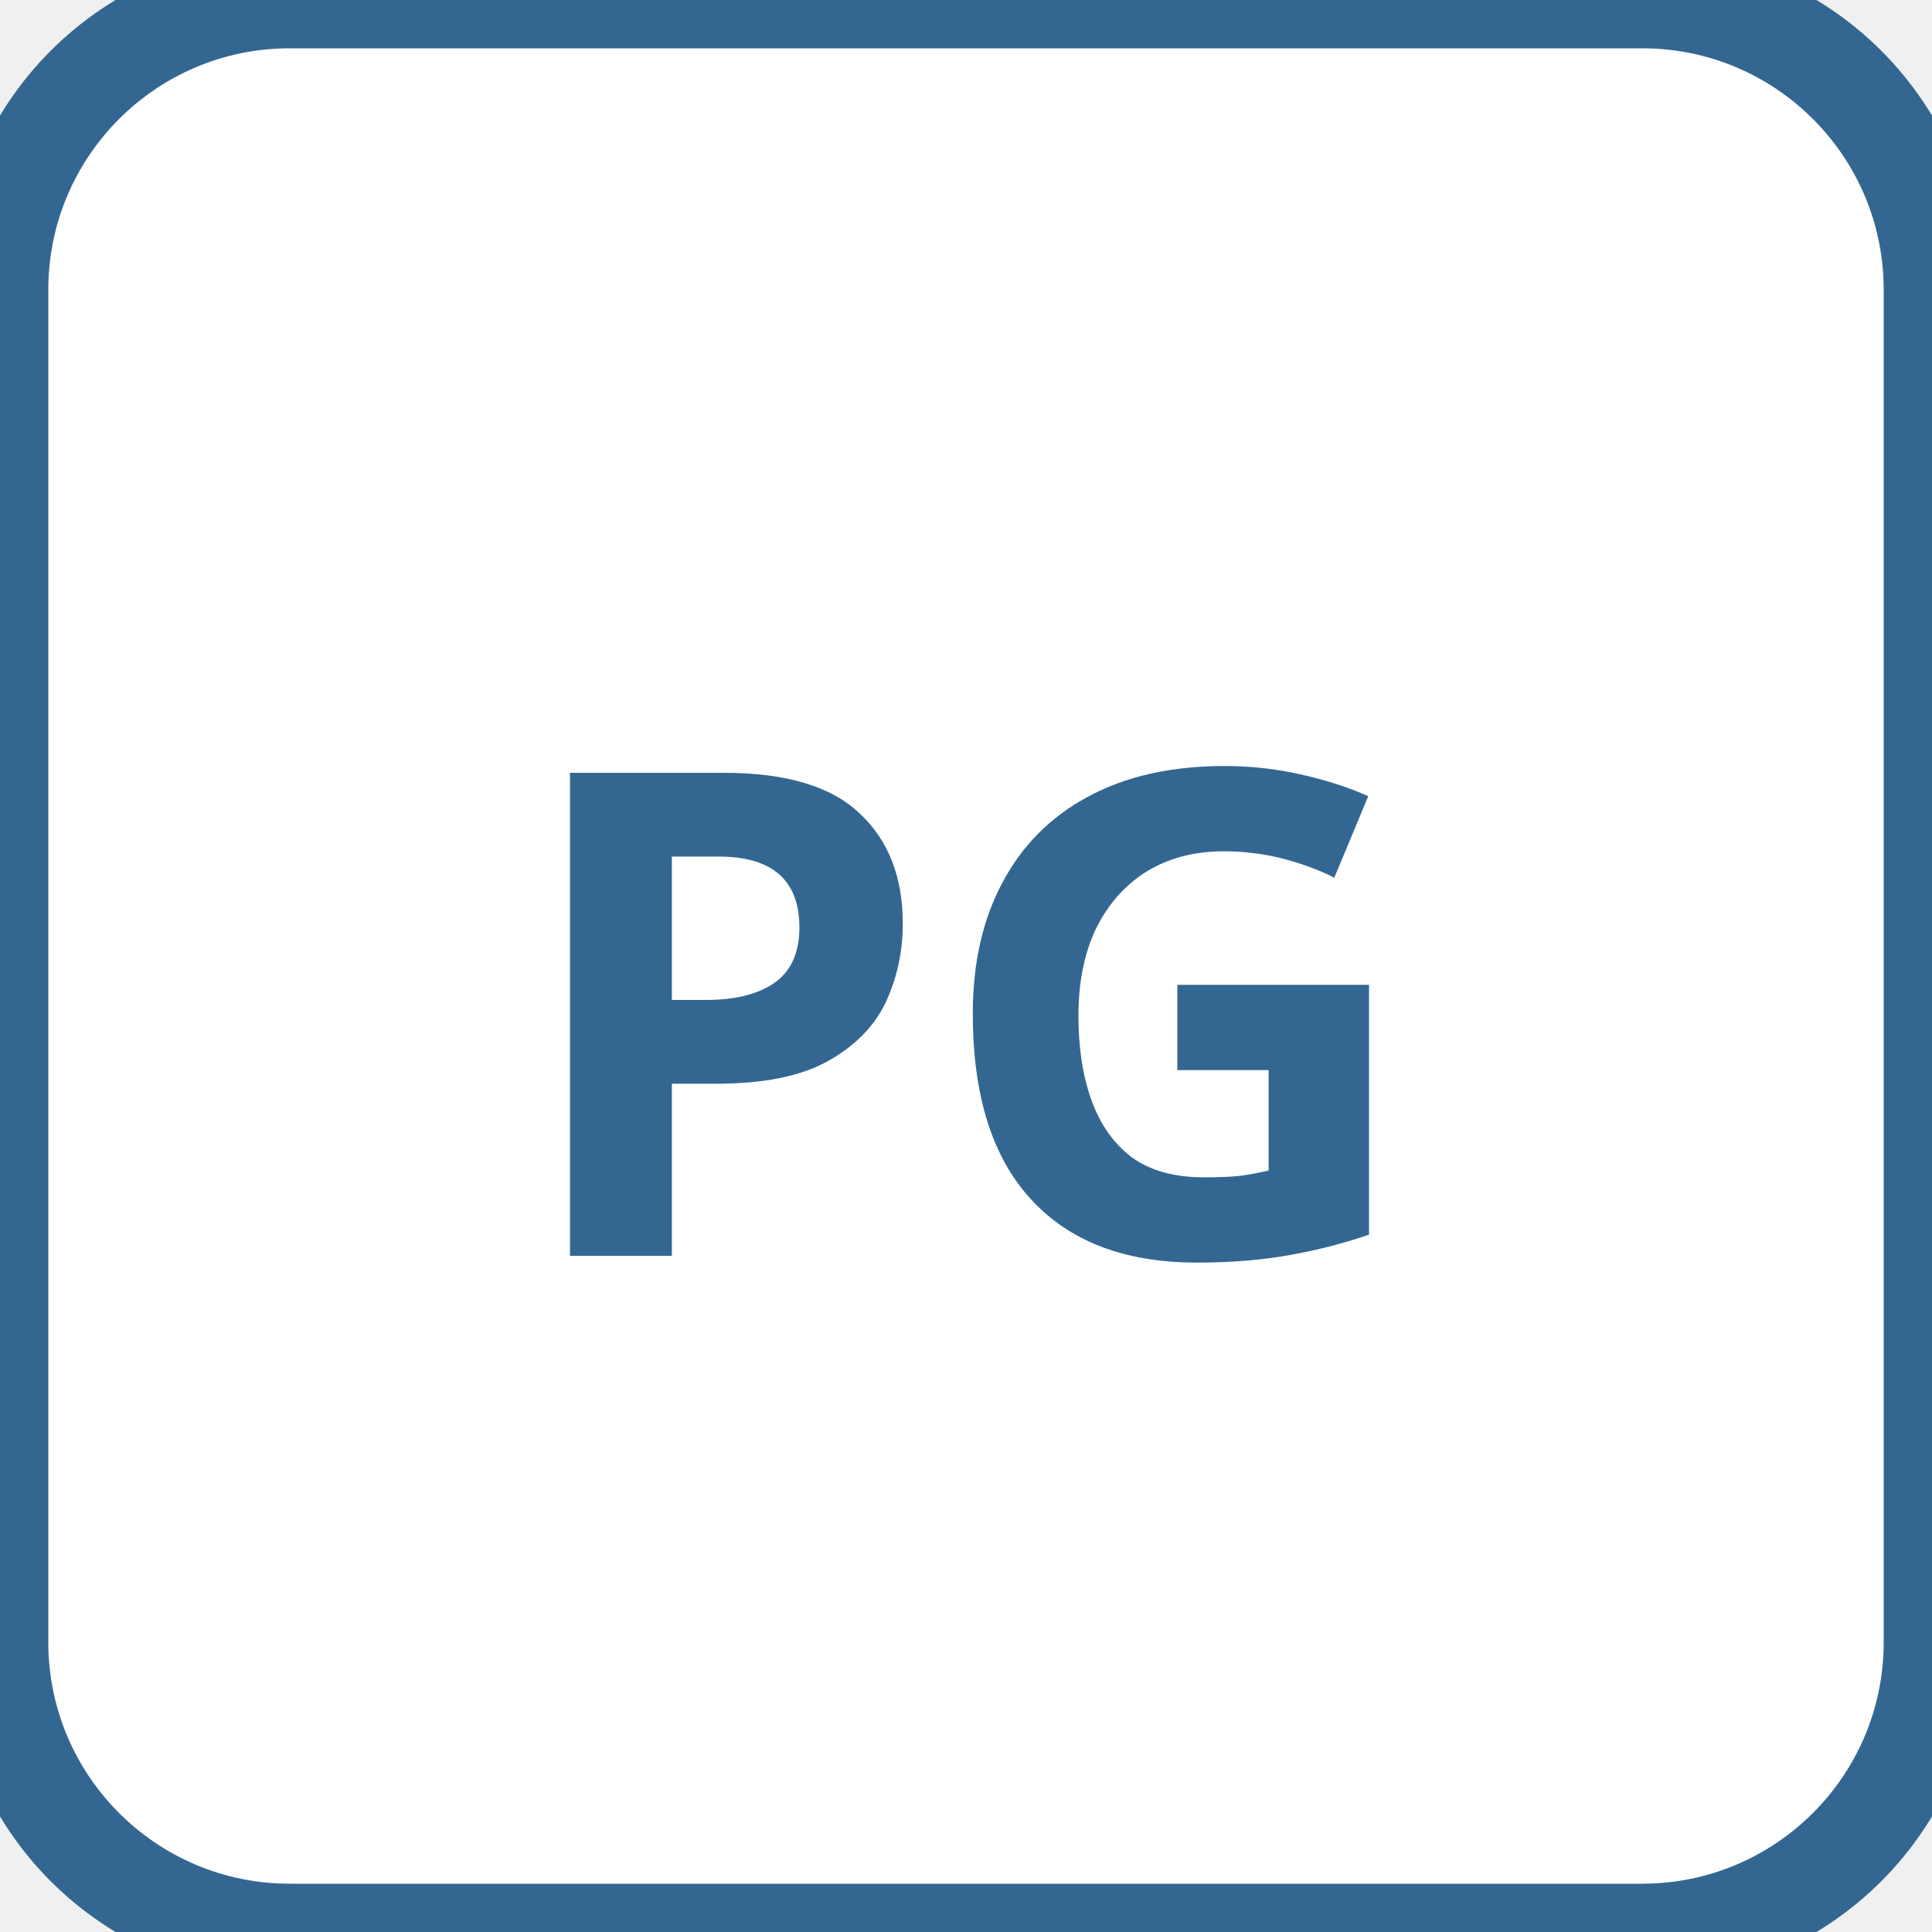
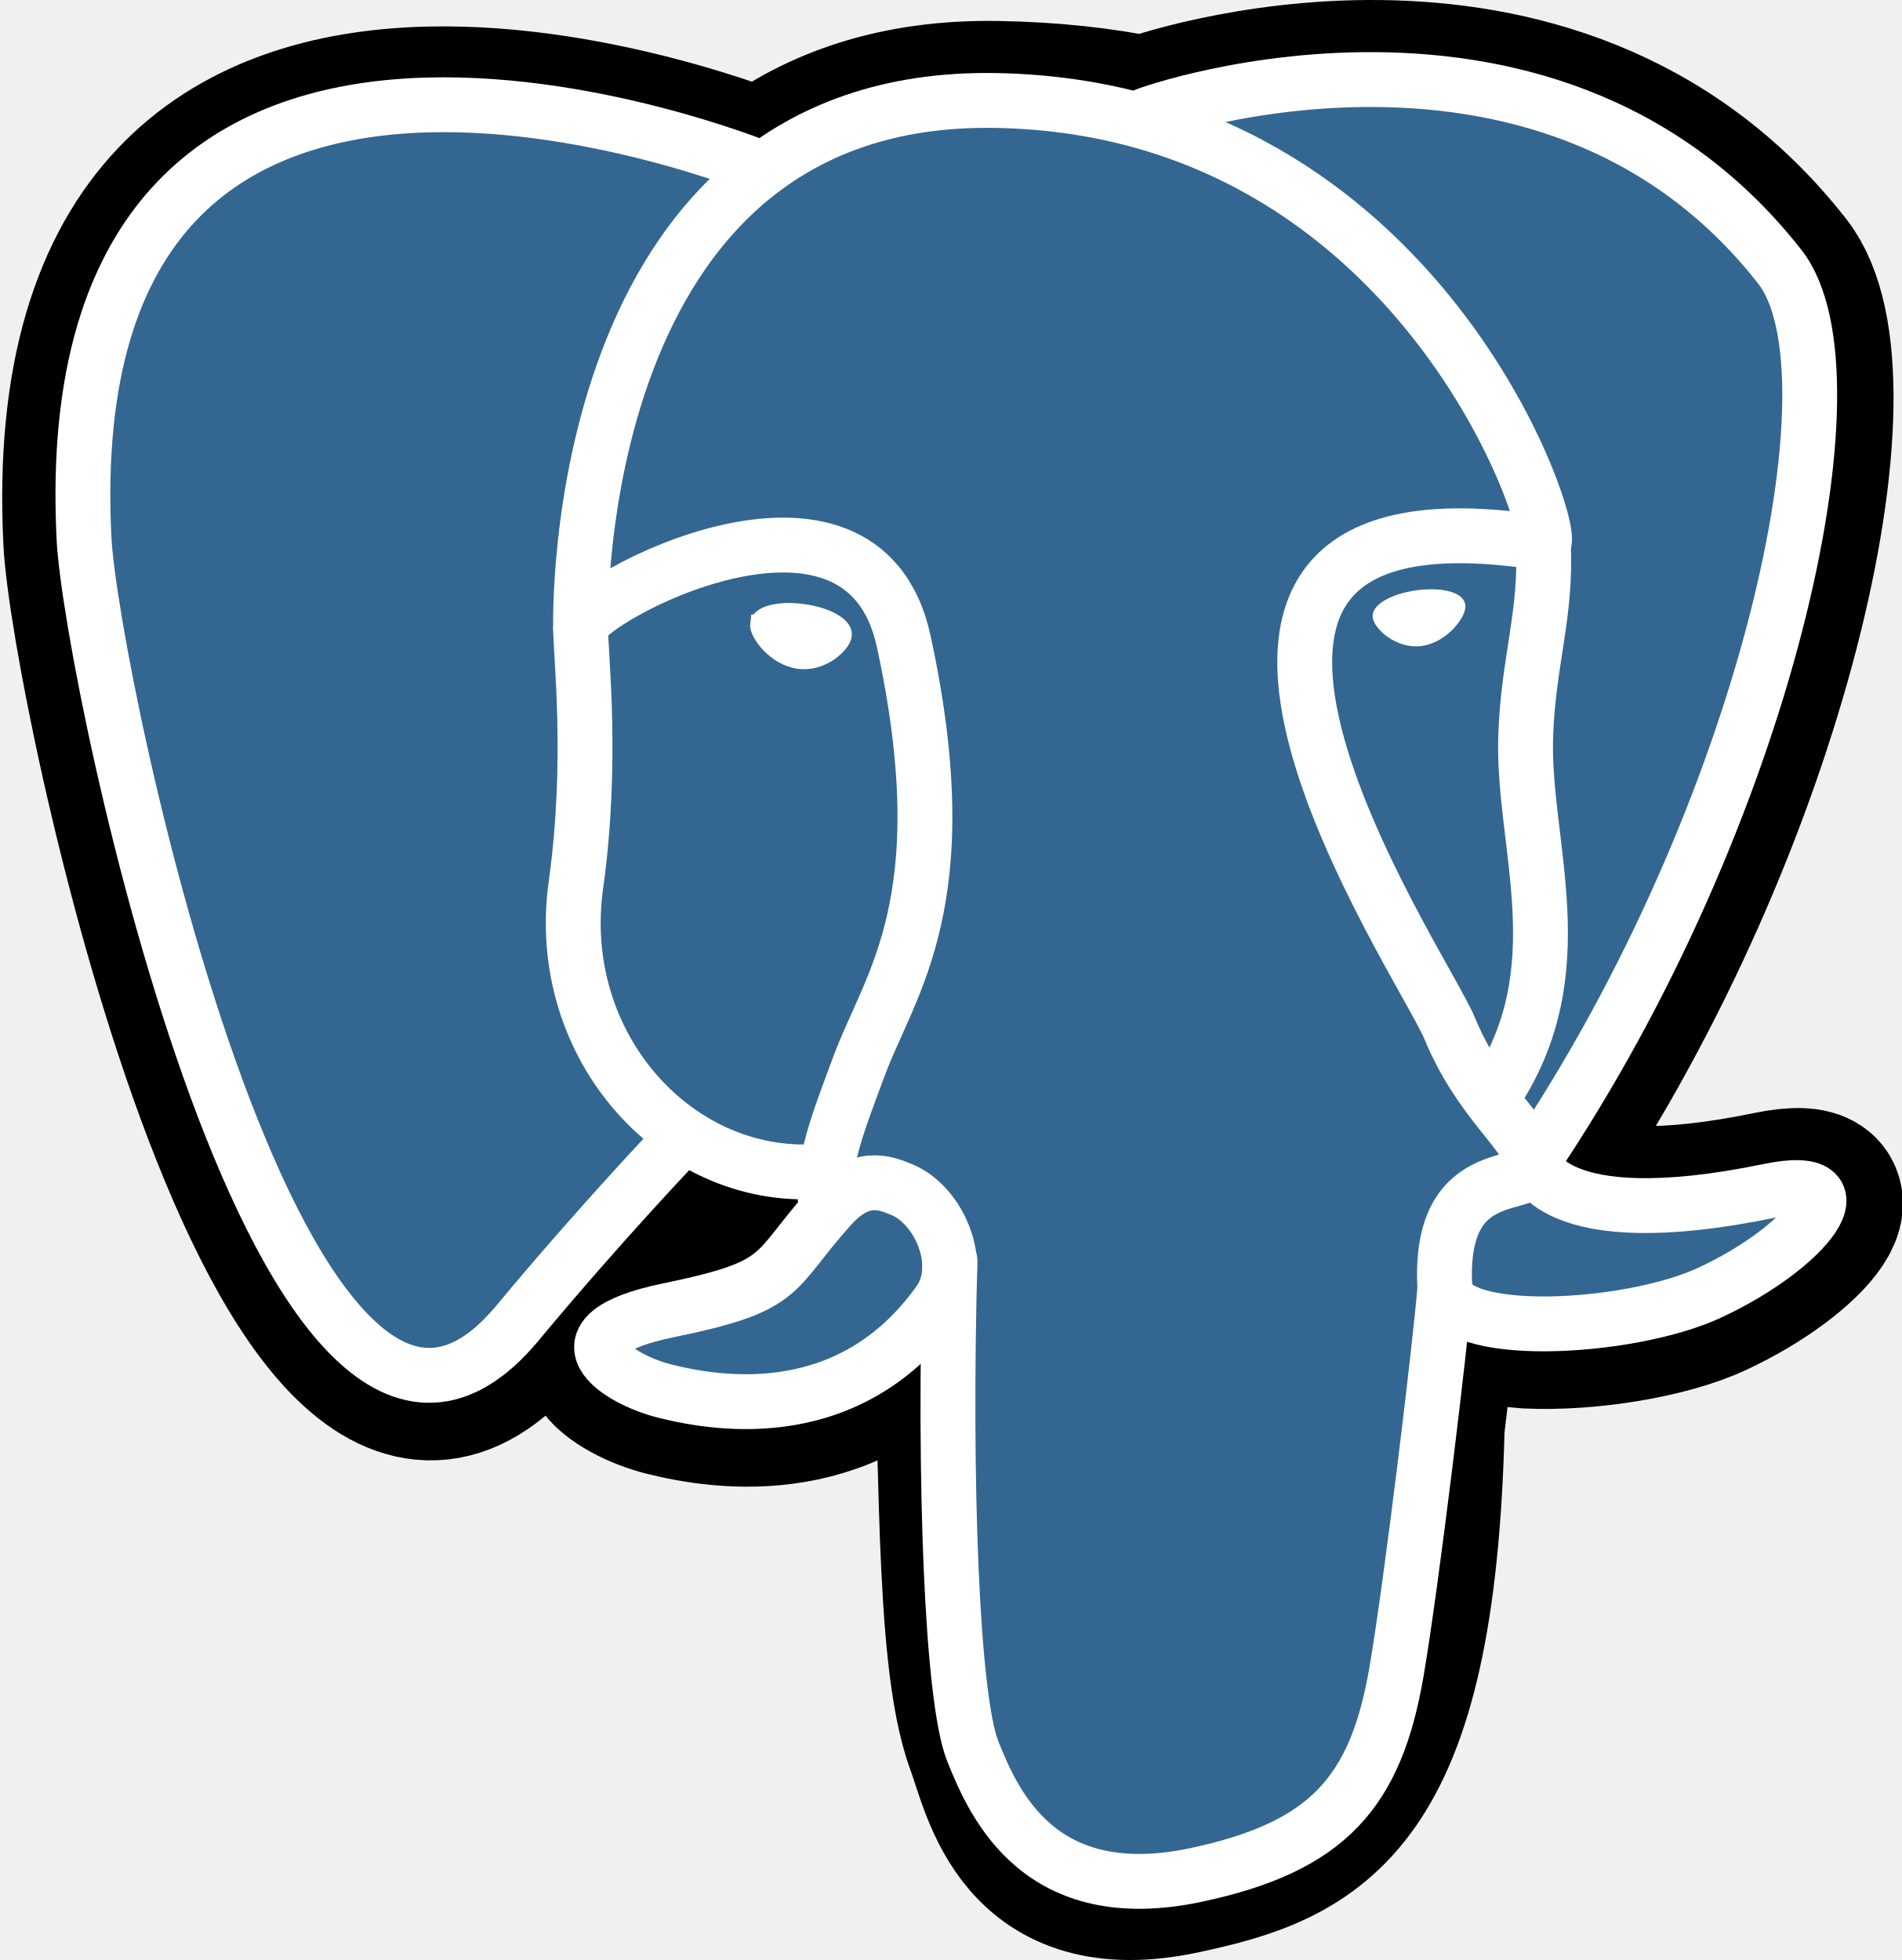
- <svg xmlns="http://www.w3.org/2000/svg" viewBox="0 0 40 40" fill="none">
-   <rect width="40" height="40" rx="6" fill="#fff" stroke="#336791" stroke-width="2" />
-   <text x="20" y="26" font-family="ui-sans-serif, system-ui, sans-serif" font-size="14" font-weight="700" fill="#336791" text-anchor="middle">PG</text>
+ <svg xmlns="http://www.w3.org/2000/svg" width="432.071pt" height="445.383pt" viewBox="0 0 432.071 445.383" xml:space="preserve">
+   <g id="orginal" style="fill-rule:nonzero;clip-rule:nonzero;stroke:#000000;stroke-miterlimit:4;">
+ 	</g>
+   <g id="Layer_x0020_3" style="fill-rule:nonzero;clip-rule:nonzero;fill:none;stroke:#FFFFFF;stroke-width:12.465;stroke-linecap:round;stroke-linejoin:round;stroke-miterlimit:4;">
+     <path style="fill:#000000;stroke:#000000;stroke-width:37.395;stroke-linecap:butt;stroke-linejoin:miter;" d="M323.205,324.227c2.833-23.601,1.984-27.062,19.563-23.239l4.463,0.392c13.517,0.615,31.199-2.174,41.587-7c22.362-10.376,35.622-27.7,13.572-23.148c-50.297,10.376-53.755-6.655-53.755-6.655c53.111-78.803,75.313-178.836,56.149-203.322    C352.514-5.534,262.036,26.049,260.522,26.869l-0.482,0.089c-9.938-2.062-21.06-3.294-33.554-3.496c-22.761-0.374-40.032,5.967-53.133,15.904c0,0-161.408-66.498-153.899,83.628c1.597,31.936,45.777,241.655,98.47,178.31    c19.259-23.163,37.871-42.748,37.871-42.748c9.242,6.14,20.307,9.272,31.912,8.147l0.897-0.765c-0.281,2.876-0.157,5.689,0.359,9.019c-13.572,15.167-9.584,17.83-36.723,23.416c-27.457,5.659-11.326,15.734-0.797,18.367c12.768,3.193,42.305,7.716,62.268-20.224    l-0.795,3.188c5.325,4.26,4.965,30.619,5.72,49.452c0.756,18.834,2.017,36.409,5.856,46.771c3.839,10.36,8.369,37.05,44.036,29.406c29.809-6.388,52.6-15.582,54.677-101.107" />
+     <path style="fill:#336791;stroke:none;" d="M402.395,271.23c-50.302,10.376-53.76-6.655-53.76-6.655c53.111-78.808,75.313-178.843,56.153-203.326c-52.27-66.785-142.752-35.2-144.262-34.38l-0.486,0.087c-9.938-2.063-21.06-3.292-33.56-3.496c-22.761-0.373-40.026,5.967-53.127,15.902    c0,0-161.411-66.495-153.904,83.63c1.597,31.938,45.776,241.657,98.471,178.312c19.26-23.163,37.869-42.748,37.869-42.748c9.243,6.14,20.308,9.272,31.908,8.147l0.901-0.765c-0.28,2.876-0.152,5.689,0.361,9.019c-13.575,15.167-9.586,17.83-36.723,23.416    c-27.459,5.659-11.328,15.734-0.796,18.367c12.768,3.193,42.307,7.716,62.266-20.224l-0.796,3.188c5.319,4.26,9.054,27.711,8.428,48.969c-0.626,21.259-1.044,35.854,3.147,47.254c4.191,11.4,8.368,37.05,44.042,29.406c29.809-6.388,45.256-22.942,47.405-50.555    c1.525-19.631,4.976-16.729,5.194-34.28l2.768-8.309c3.192-26.611,0.507-35.196,18.872-31.203l4.463,0.392c13.517,0.615,31.208-2.174,41.591-7c22.358-10.376,35.618-27.7,13.573-23.148z" />
+     <path d="M215.866,286.484c-1.385,49.516,0.348,99.377,5.193,111.495c4.848,12.118,15.223,35.688,50.9,28.045c29.806-6.39,40.651-18.756,45.357-46.051c3.466-20.082,10.148-75.854,11.005-87.281" />
+     <path d="M173.104,38.256c0,0-161.521-66.016-154.012,84.109c1.597,31.938,45.779,241.664,98.473,178.316c19.256-23.166,36.671-41.335,36.671-41.335" />
+     <path d="M260.349,26.207c-5.591,1.753,89.848-34.889,144.087,34.417c19.159,24.484-3.043,124.519-56.153,203.329" />
+     <path style="stroke-linejoin:bevel;" d="M348.282,263.953c0,0,3.461,17.036,53.764,6.653c22.04-4.552,8.776,12.774-13.577,23.155c-18.345,8.514-59.474,10.696-60.146-1.069c-1.729-30.355,21.647-21.133,19.96-28.739c-1.525-6.85-11.979-13.573-18.894-30.338    c-6.037-14.633-82.796-126.849,21.287-110.183c3.813-0.789-27.146-99.002-124.553-100.599c-97.385-1.597-94.19,119.762-94.19,119.762" />
+     <path d="M188.604,274.334c-13.577,15.166-9.584,17.829-36.723,23.417c-27.459,5.66-11.326,15.733-0.797,18.365c12.768,3.195,42.307,7.718,62.266-20.229c6.078-8.509-0.036-22.086-8.385-25.547c-4.034-1.671-9.428-3.765-16.361,3.994z" />
+     <path d="M187.715,274.069c-1.368-8.917,2.93-19.528,7.536-31.942c6.922-18.626,22.893-37.255,10.117-96.339c-9.523-44.029-73.396-9.163-73.436-3.193c-0.039,5.968,2.889,30.26-1.067,58.548c-5.162,36.913,23.488,68.132,56.479,64.938" />
+     <path style="fill:#FFFFFF;stroke-width:4.155;stroke-linecap:butt;stroke-linejoin:miter;" d="M172.517,141.7c-0.288,2.039,3.733,7.48,8.976,8.207c5.234,0.73,9.714-3.522,9.998-5.559c0.284-2.039-3.732-4.285-8.977-5.015c-5.237-0.731-9.719,0.333-9.996,2.367z" />
+     <path style="fill:#FFFFFF;stroke-width:2.078;stroke-linecap:butt;stroke-linejoin:miter;" d="M331.941,137.543c0.284,2.039-3.732,7.48-8.976,8.207c-5.238,0.73-9.718-3.522-10.005-5.559c-0.277-2.039,3.74-4.285,8.979-5.015c5.239-0.73,9.718,0.333,10.002,2.368z" />
+     <path d="M350.676,123.432c0.863,15.994-3.445,26.888-3.988,43.914c-0.804,24.748,11.799,53.074-7.191,81.435" />
+     <path style="stroke-width:3;" d="M0,60.232" />
+   </g>
</svg>
